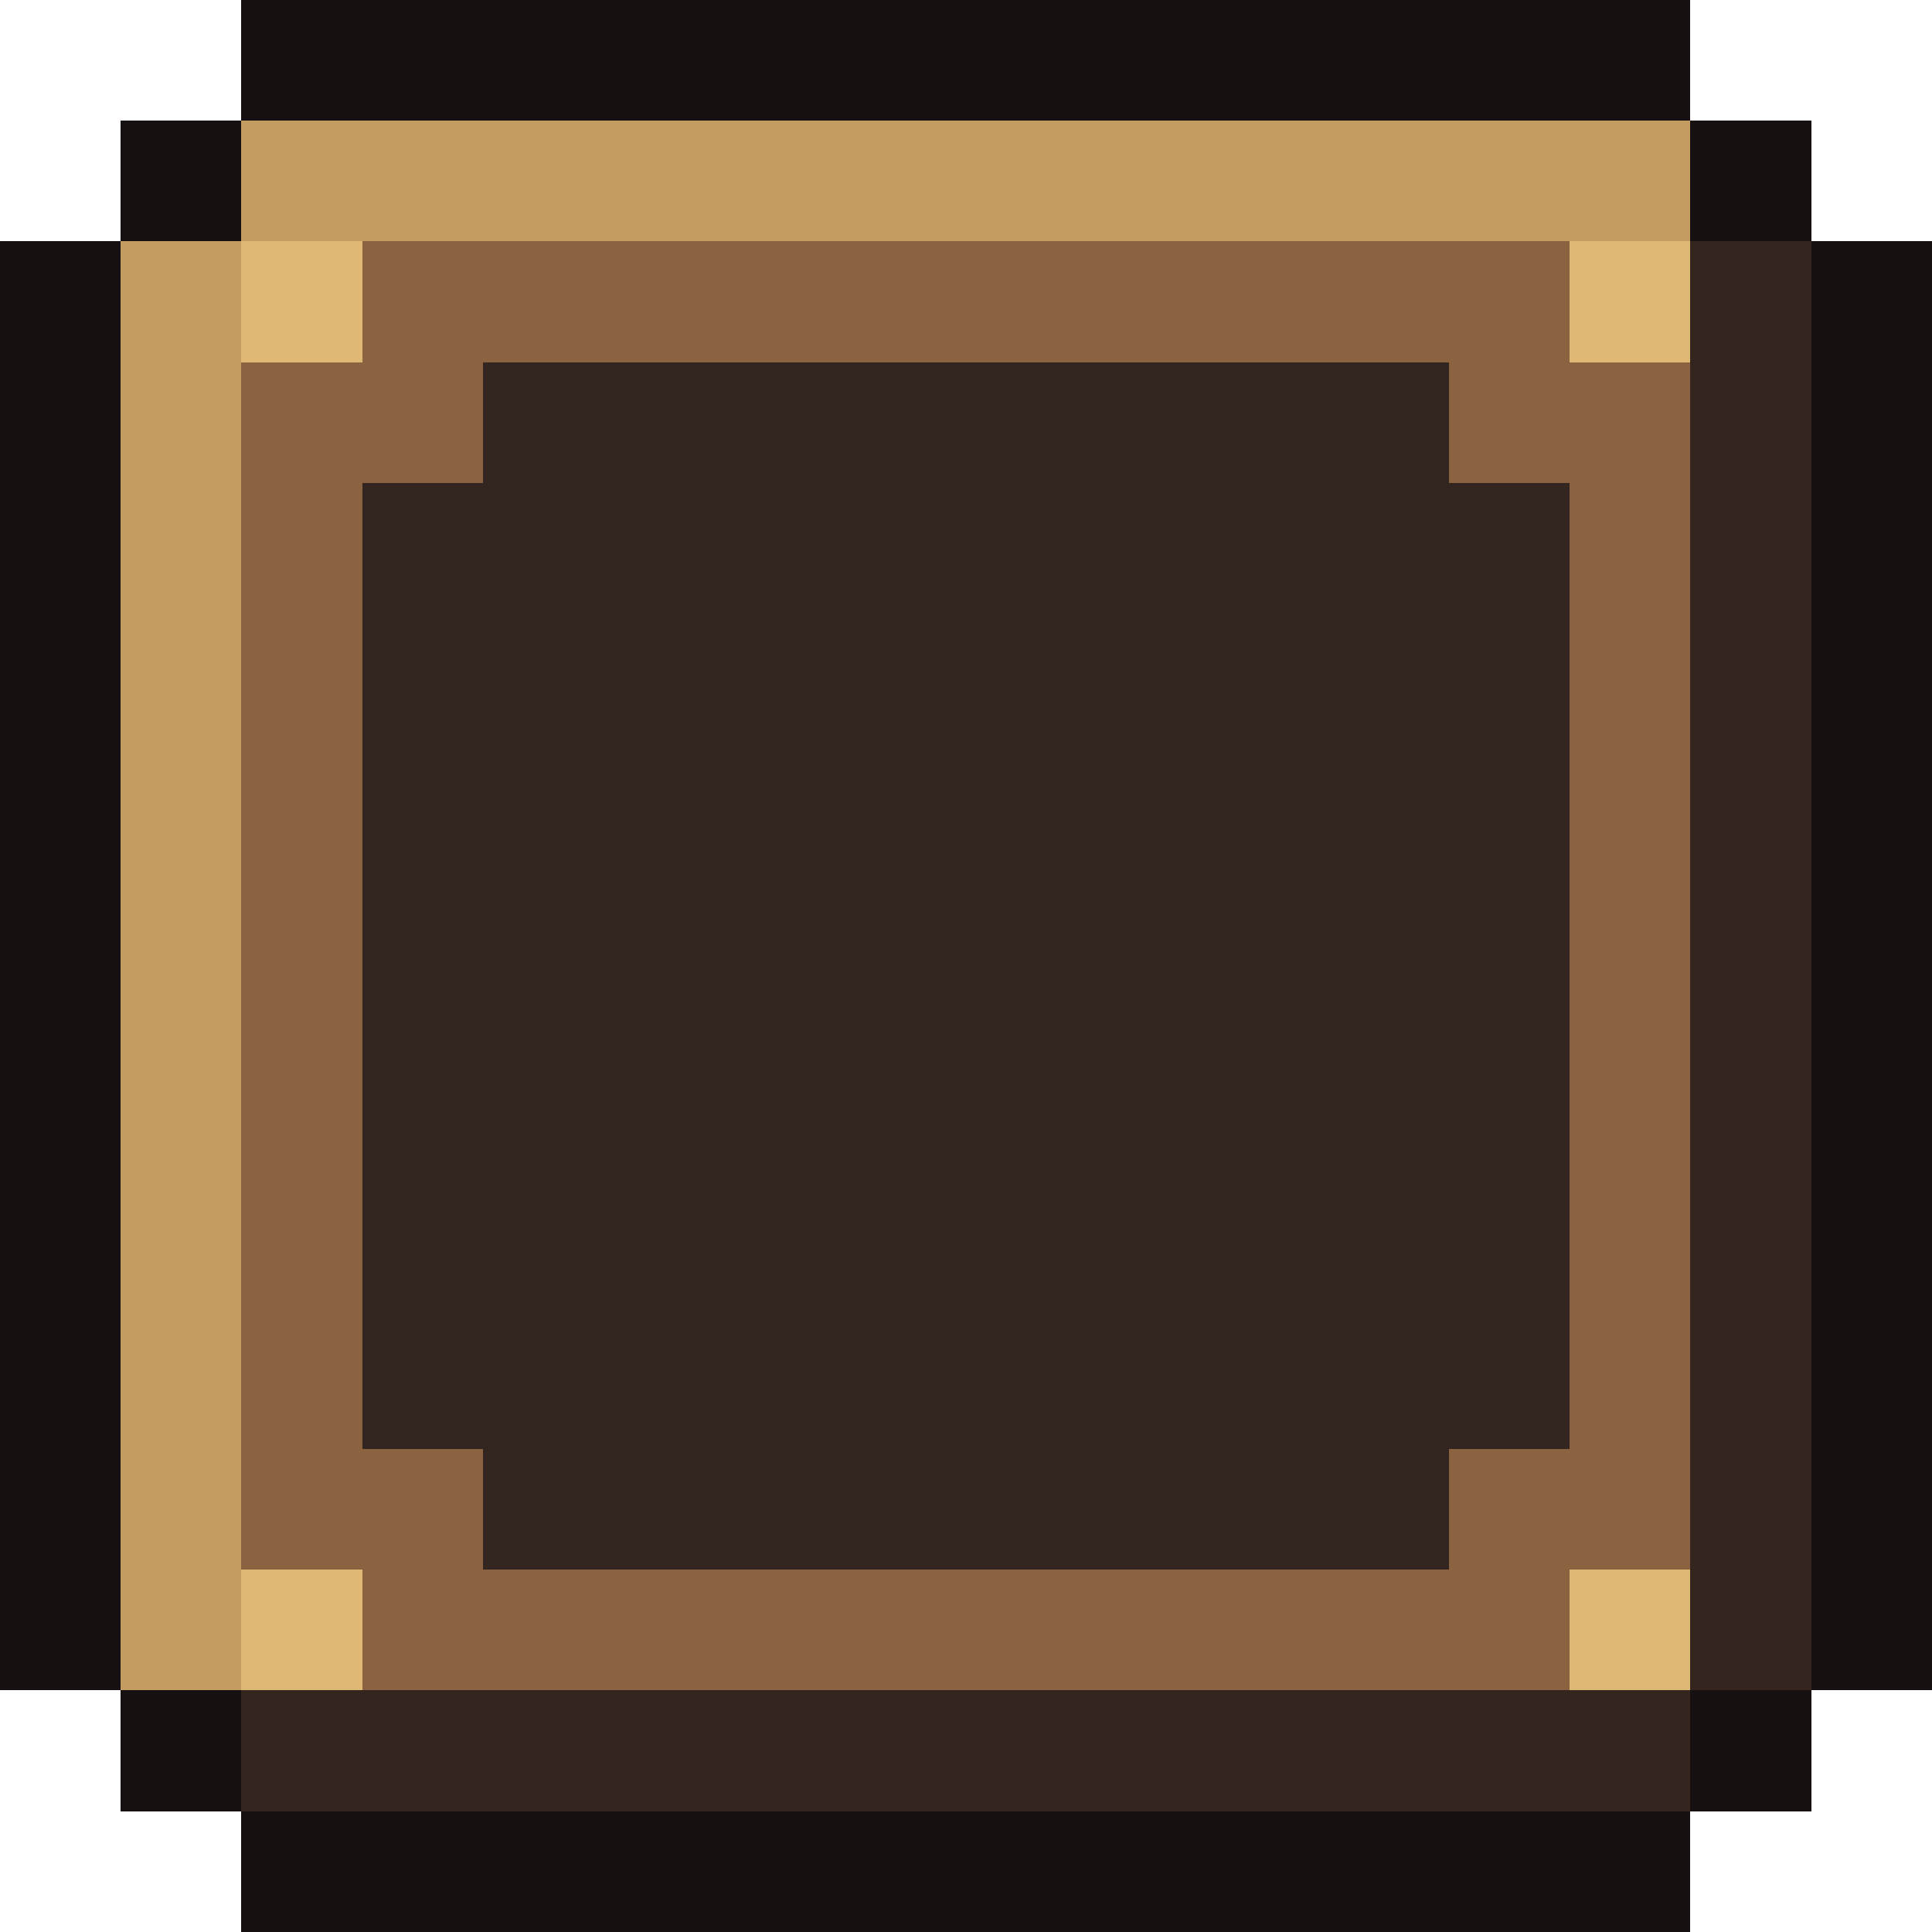
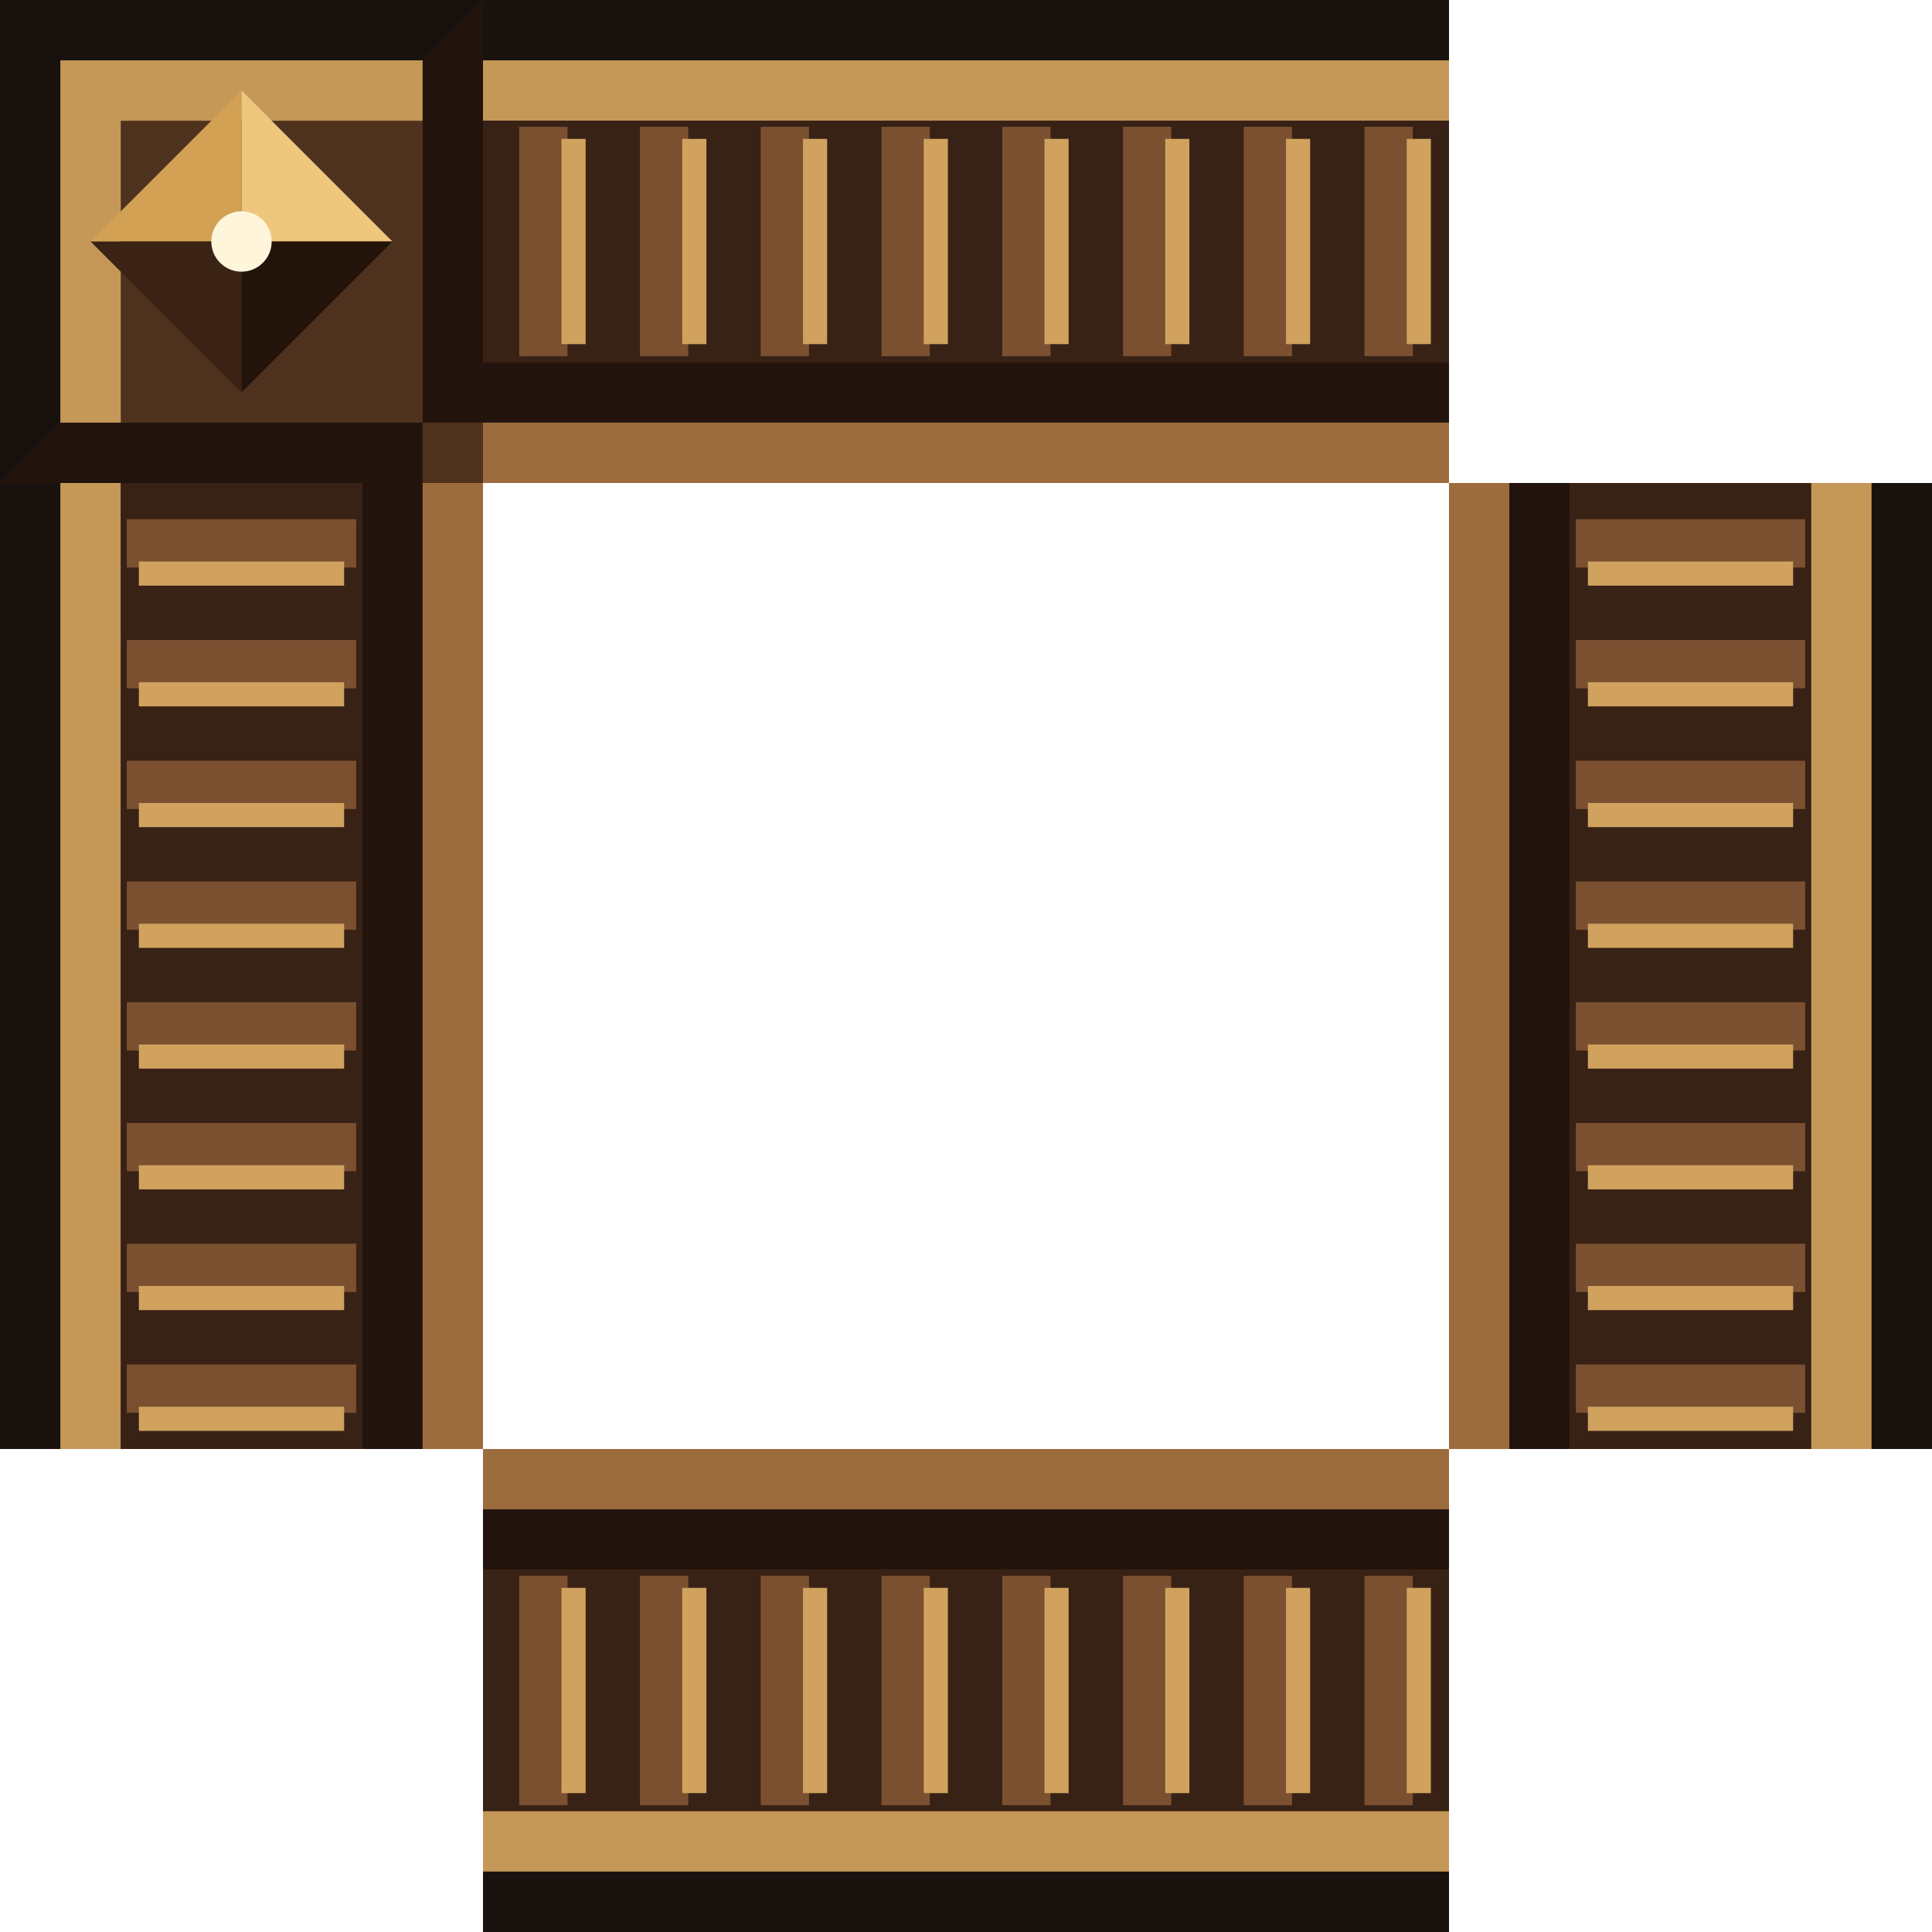
- <svg xmlns="http://www.w3.org/2000/svg" width="32" height="32" viewBox="0 0 32 32" shape-rendering="crispEdges">
-   <path fill="#171010" d="M4 0h24v2h2v2h2v24h-2v2h-2v2H4v-2H2v-2H0V4h2V2h2z" />
-   <path fill="#62412c" d="M4 2h24v2h2v24h-2v2H4v-2H2V4h2z" />
-   <path fill="#c49b60" d="M4 2h24v2H4zM2 4h2v24H2z" />
-   <path fill="#35251f" d="M28 4h2v24h-2zM4 28h24v2H4z" />
-   <path fill="#8b6340" d="M6 4h20v2h2v20h-2v2H6v-2H4V6h2z" />
-   <path fill="#33251f" d="M8 6h16v2h2v16h-2v2H8v-2H6V8h2z" />
-   <path fill="#dfb876" d="M4 4h2v2H4zM26 4h2v2h-2zM4 26h2v2H4zM26 26h2v2h-2z" />
+ <svg xmlns="http://www.w3.org/2000/svg" width="32" height="32" viewBox="0 0 32 32">
+   <defs>
+     <g id="corner-boss">
+       <rect x="0" y="0" width="8" height="8" fill="#4e321e" />
+       <path d="M0 0h8v1H1v7H0z" fill="#18110d" />
+       <path d="M1 1h7v1H2v6H1z" fill="#c59858" />
+       <path d="M7 1v7H8V0zM1 7h7v1H0z" fill="#22140d" />
+       <polygon points="4,1.5 6.5,4 4,4" fill="#eec77d" />
+       <polygon points="4,1.5 1.5,4 4,4" fill="#d2a154" />
+       <polygon points="4,6.5 1.5,4 4,4" fill="#3a2214" />
+       <polygon points="4,6.5 6.5,4 4,4" fill="#22130b" />
+       <circle cx="4" cy="4" r="0.5" fill="#fff5da" />
+     </g>
+   </defs>
+   <use href="#corner-boss" x="0" y="0" />
+   <use href="#corner-boss" x="32" y="0" transform="scale(-1, 1)" />
+   <use href="#corner-boss" x="0" y="32" transform="scale(1, -1)" />
+   <use href="#corner-boss" x="32" y="32" transform="scale(-1, -1)" />
+   <g>
+     <rect x="8" y="0" width="16" height="8" fill="#543722" />
+     <rect x="8" y="0" width="16" height="1" fill="#18110d" />
+     <rect x="8" y="1" width="16" height="1" fill="#c59858" />
+     <rect x="8" y="2" width="16" height="4" fill="#382115" />
+     <path d="M9 2.5v3M11 2.5v3M13 2.5v3M15 2.5v3M17 2.5v3M19 2.5v3M21 2.5v3M23 2.5v3" stroke="#7a5030" stroke-width="0.8" stroke-linecap="square" />
+     <path d="M9.5 2.5v3M11.5 2.5v3M13.5 2.5v3M15.5 2.5v3M17.5 2.5v3M19.5 2.5v3M21.5 2.5v3M23.5 2.5v3" stroke="#d0a25e" stroke-width="0.4" stroke-linecap="square" />
+     <rect x="8" y="6" width="16" height="1" fill="#22140d" />
+     <rect x="8" y="7" width="16" height="1" fill="#9d6c3e" />
+   </g>
+   <g>
+     <rect x="8" y="24" width="16" height="8" fill="#543722" />
+     <rect x="8" y="24" width="16" height="1" fill="#9d6c3e" />
+     <rect x="8" y="25" width="16" height="1" fill="#22140d" />
+     <rect x="8" y="26" width="16" height="4" fill="#382115" />
+     <path d="M9 26.5v3M11 26.5v3M13 26.5v3M15 26.5v3M17 26.5v3M19 26.5v3M21 26.5v3M23 26.5v3" stroke="#7a5030" stroke-width="0.8" stroke-linecap="square" />
+     <path d="M9.5 26.5v3M11.5 26.5v3M13.5 26.5v3M15.5 26.5v3M17.5 26.5v3M19.5 26.5v3M21.5 26.5v3M23.5 26.5v3" stroke="#d0a25e" stroke-width="0.4" stroke-linecap="square" />
+     <rect x="8" y="30" width="16" height="1" fill="#c59858" />
+     <rect x="8" y="31" width="16" height="1" fill="#18110d" />
+   </g>
+   <g>
+     <rect x="0" y="8" width="8" height="16" fill="#543722" />
+     <rect x="0" y="8" width="1" height="16" fill="#18110d" />
+     <rect x="1" y="8" width="1" height="16" fill="#c59858" />
+     <rect x="2" y="8" width="4" height="16" fill="#382115" />
+     <path d="M2.5 9h3M2.5 11h3M2.5 13h3M2.5 15h3M2.5 17h3M2.5 19h3M2.5 21h3M2.5 23h3" stroke="#7a5030" stroke-width="0.8" stroke-linecap="square" />
+     <path d="M2.5 9.5h3M2.5 11.5h3M2.5 13.5h3M2.5 15.5h3M2.5 17.5h3M2.5 19.5h3M2.5 21.5h3M2.5 23.5h3" stroke="#d0a25e" stroke-width="0.4" stroke-linecap="square" />
+     <rect x="6" y="8" width="1" height="16" fill="#22140d" />
+     <rect x="7" y="8" width="1" height="16" fill="#9d6c3e" />
+   </g>
+   <g>
+     <rect x="24" y="8" width="8" height="16" fill="#543722" />
+     <rect x="24" y="8" width="1" height="16" fill="#9d6c3e" />
+     <rect x="25" y="8" width="1" height="16" fill="#22140d" />
+     <rect x="26" y="8" width="4" height="16" fill="#382115" />
+     <path d="M26.5 9h3M26.5 11h3M26.5 13h3M26.5 15h3M26.5 17h3M26.5 19h3M26.5 21h3M26.5 23h3" stroke="#7a5030" stroke-width="0.8" stroke-linecap="square" />
+     <path d="M26.5 9.5h3M26.5 11.5h3M26.5 13.5h3M26.5 15.5h3M26.5 17.5h3M26.5 19.5h3M26.5 21.5h3M26.5 23.5h3" stroke="#d0a25e" stroke-width="0.4" stroke-linecap="square" />
+     <rect x="30" y="8" width="1" height="16" fill="#c59858" />
+     <rect x="31" y="8" width="1" height="16" fill="#18110d" />
+   </g>
</svg>
